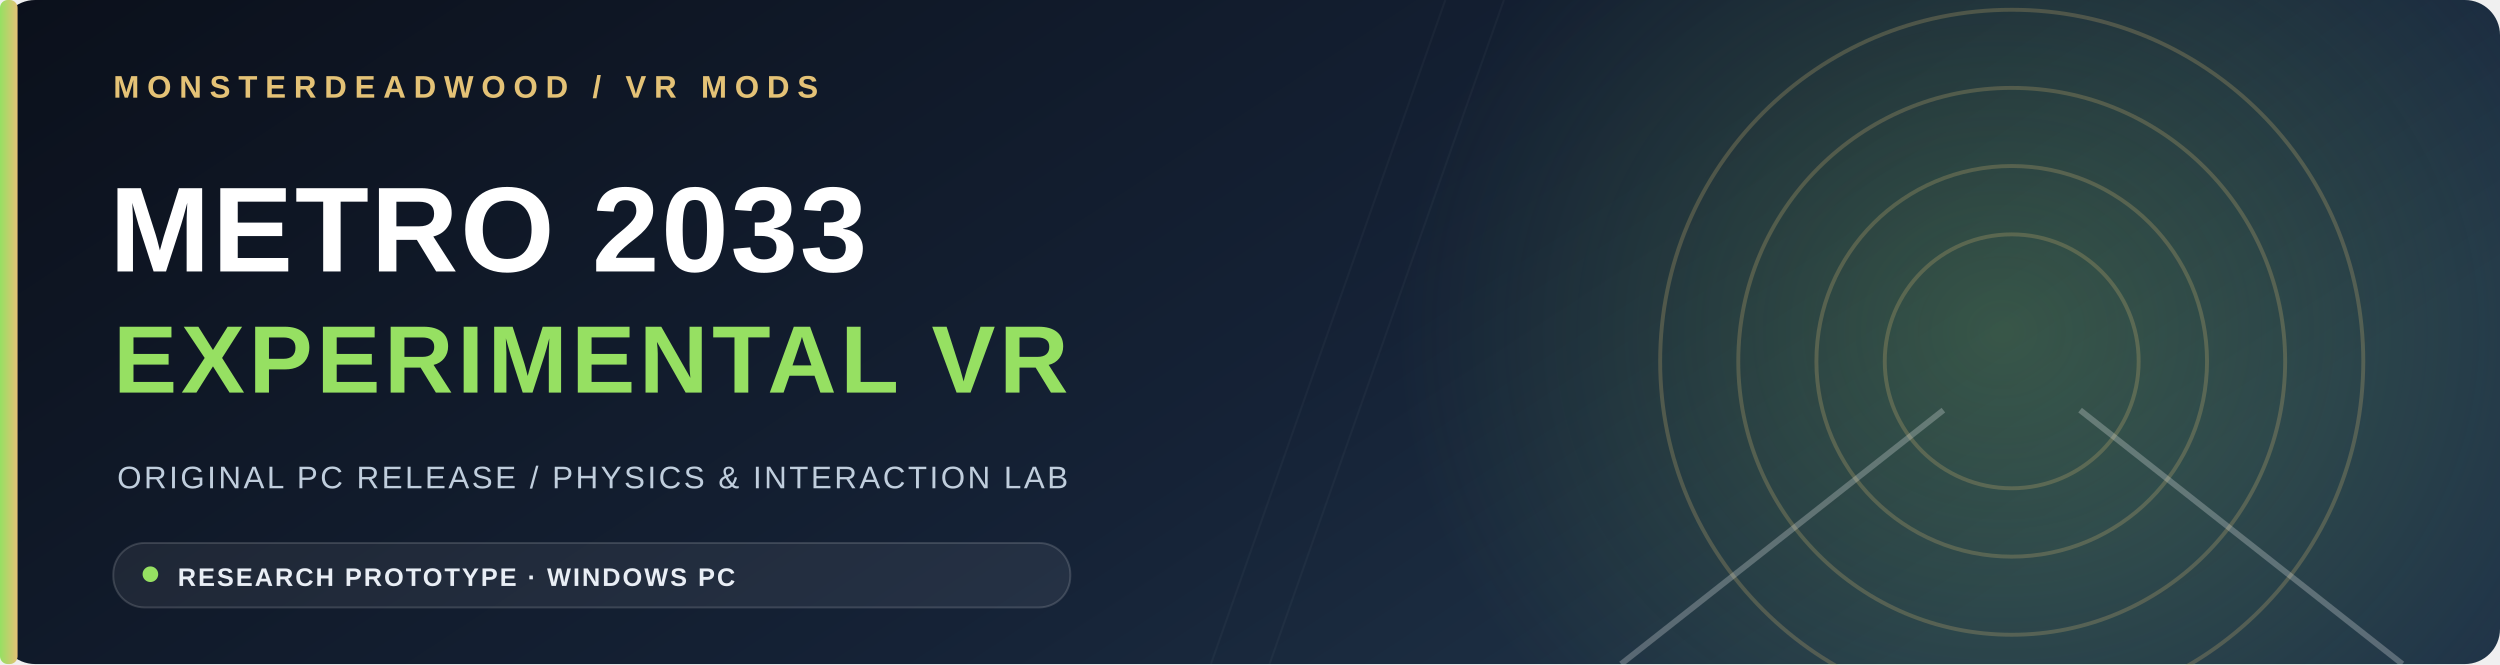
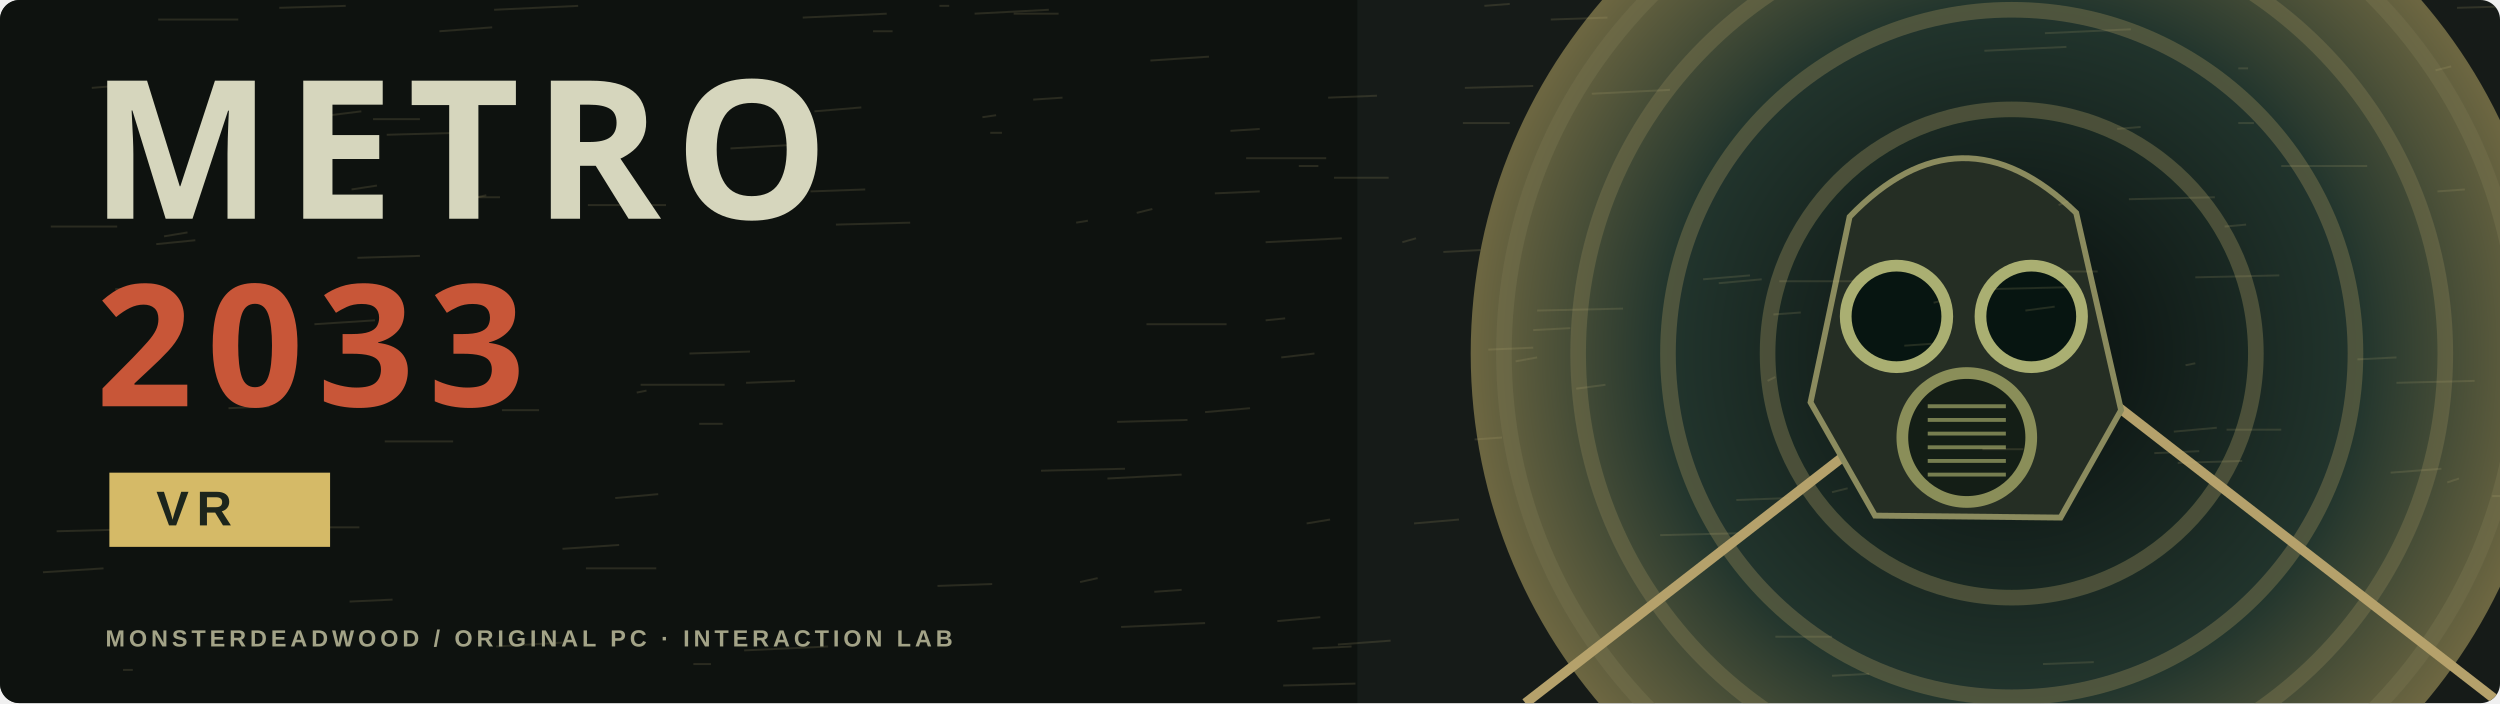
- <svg xmlns="http://www.w3.org/2000/svg" width="1280" height="340" viewBox="0 0 1280 340" role="img" aria-labelledby="title desc">
+ <svg xmlns="http://www.w3.org/2000/svg" width="1280" height="360" viewBox="0 0 1280 360" role="img" aria-labelledby="title desc">
  <defs>
-     <linearGradient id="bg" x2="1" y2=".4">
-       <stop stop-color="#0b101b" />
-       <stop offset=".65" stop-color="#152236" />
-       <stop offset="1" stop-color="#203448" />
-     </linearGradient>
-     <linearGradient id="line">
-       <stop stop-color="#96e062" />
-       <stop offset="1" stop-color="#e4c276" />
-     </linearGradient>
-     <radialGradient id="glow">
-       <stop stop-color="#96e062" stop-opacity=".23" />
-       <stop offset="1" stop-color="#96e062" stop-opacity="0" />
+     <radialGradient id="tunnel">
+       <stop stop-color="#070d0c" />
+       <stop offset=".65" stop-color="#22352d" />
+       <stop offset="1" stop-color="#6c6641" />
    </radialGradient>
+     <clipPath id="frame">
+       <rect width="1280" height="360" rx="10" />
+     </clipPath>
  </defs>
-   <rect width="1280" height="340" rx="18" fill="url(#bg)" />
-   <ellipse cx="1025" cy="170" rx="310" ry="280" fill="url(#glow)" />
-   <path d="M740 0 L620 340 M770 0 L650 340" stroke="white" opacity=".035" stroke-width="1" />
-   <circle cx="1030" cy="185" r="65" fill="none" stroke="#e4c276" stroke-width="2" opacity=".23" />
-   <circle cx="1030" cy="185" r="100" fill="none" stroke="#e4c276" stroke-width="2" opacity=".23" />
-   <circle cx="1030" cy="185" r="140" fill="none" stroke="#e4c276" stroke-width="2" opacity=".23" />
-   <circle cx="1030" cy="185" r="180" fill="none" stroke="#e4c276" stroke-width="2" opacity=".23" />
-   <path d="M830 340 L995 210 M1230 340 L1065 210" stroke="white" stroke-width="3" opacity=".25" />
-   <rect x="0" y="0" width="9" height="340" rx="4" fill="url(#line)" />
-   <g font-family="Arial,Helvetica,sans-serif">
-     <text x="58" y="50" fill="#e4c276" font-size="16" font-weight="700" letter-spacing="4">MONSTERDEADWOOD / VR MODS</text>
-     <text x="56" y="139" fill="#fff" font-size="62" font-weight="800" letter-spacing="1">METRO 2033</text>
-     <text x="58" y="201" fill="#96e062" font-size="49" font-weight="700" letter-spacing="2">EXPERIMENTAL VR</text>
-     <text x="60" y="250" fill="#c0cedd" font-size="16" letter-spacing="1.3">ORIGINAL PC RELEASE / PHYSICS &amp; INTERACTION LAB</text>
-     <rect x="58" y="278" width="490" height="33" rx="16" fill="#fff" fill-opacity=".065" stroke="#fff" stroke-opacity=".15" />
-     <circle cx="77" cy="294" r="4" fill="#96e062" />
-     <text x="91" y="300" fill="#e9eef5" font-size="13" font-weight="700" letter-spacing="1">RESEARCH PROTOTYPE · WINDOWS PC</text>
+   <g clip-path="url(#frame)">
+     <rect x="0" y="0" width="1280" height="360" fill="#161b18" />
+     <circle cx="1030" cy="181" r="277" fill="url(#tunnel)" stroke="none" stroke-width="1" />
+     <circle cx="1030" cy="181" r="125" fill="none" stroke="#726f4b" stroke-width="8" opacity=".55" />
+     <circle cx="1030" cy="181" r="176" fill="none" stroke="#726f4b" stroke-width="8" opacity=".55" />
+     <circle cx="1030" cy="181" r="222" fill="none" stroke="#726f4b" stroke-width="8" opacity=".55" />
+     <circle cx="1030" cy="181" r="260" fill="none" stroke="#726f4b" stroke-width="8" opacity=".55" />
+     <path d="M781 360 L1017 177 M1280 360 L1044 177" fill="none" stroke="#b5a16b" stroke-width="5" />
+     <path d="M947 111 Q1004 52 1063 109 L1086 210 1055 265 960 264 927 206Z" fill="#252e24" stroke="#8b8b5e" stroke-width="3" />
+     <circle cx="971" cy="162" r="26" fill="#071511" stroke="#aaaf72" stroke-width="6" />
+     <circle cx="1040" cy="162" r="26" fill="#071511" stroke="#aaaf72" stroke-width="6" />
+     <circle cx="1007" cy="224" r="33" fill="#141e16" stroke="#8a8e59" stroke-width="6" />
+     <path d="M987 208 H1027" fill="none" stroke="#777e50" stroke-width="2" />
+     <path d="M987 215 H1027" fill="none" stroke="#777e50" stroke-width="2" />
+     <path d="M987 222 H1027" fill="none" stroke="#777e50" stroke-width="2" />
+     <path d="M987 229 H1027" fill="none" stroke="#777e50" stroke-width="2" />
+     <path d="M987 236 H1027" fill="none" stroke="#777e50" stroke-width="2" />
+     <path d="M987 243 H1027" fill="none" stroke="#777e50" stroke-width="2" />
+     <rect x="0" y="0" width="695" height="360" fill="#0c100d" opacity=".82" />
+     <path d="M1168 85 l44 0" fill="none" stroke="#c1b178" stroke-width="1" opacity="0.16" />
+     <path d="M567 245 l38 -2" fill="none" stroke="#c1b178" stroke-width="1" opacity="0.16" />
+     <path d="M381 333 l43 -2" fill="none" stroke="#c1b178" stroke-width="1" opacity="0.16" />
+     <path d="M657 351 l37 -1" fill="none" stroke="#c1b178" stroke-width="1" opacity="0.16" />
+     <path d="M911 144 l44 0" fill="none" stroke="#c1b178" stroke-width="1" opacity="0.16" />
+     <path d="M617 211 l23 -2" fill="none" stroke="#c1b178" stroke-width="1" opacity="0.16" />
+     <path d="M1016 26 l42 -2" fill="none" stroke="#c1b178" stroke-width="1" opacity="0.16" />
+     <path d="M872 143 l24 -2" fill="none" stroke="#c1b178" stroke-width="1" opacity="0.16" />
+     <path d="M503 60 l7 -1" fill="none" stroke="#c1b178" stroke-width="1" opacity="0.16" />
+     <path d="M582 109 l8 -2" fill="none" stroke="#c1b178" stroke-width="1" opacity="0.16" />
+     <path d="M749 63 l24 0" fill="none" stroke="#c1b178" stroke-width="1" opacity="0.16" />
+     <path d="M1050 139 l24 0" fill="none" stroke="#c1b178" stroke-width="1" opacity="0.16" />
+     <path d="M724 268 l23 -2" fill="none" stroke="#c1b178" stroke-width="1" opacity="0.16" />
+     <path d="M807 199 l15 -2" fill="none" stroke="#c1b178" stroke-width="1" opacity="0.16" />
+     <path d="M225 16 l27 -2" fill="none" stroke="#c1b178" stroke-width="1" opacity="0.16" />
+     <path d="M1146 63 l8 0" fill="none" stroke="#c1b178" stroke-width="1" opacity="0.16" />
+     <path d="M191 61 l24 0" fill="none" stroke="#c1b178" stroke-width="1" opacity="0.16" />
+     <path d="M117 209 l21 -1" fill="none" stroke="#c1b178" stroke-width="1" opacity="0.16" />
+     <path d="M415 98 l28 -1" fill="none" stroke="#c1b178" stroke-width="1" opacity="0.16" />
+     <path d="M1224 242 l26 -2" fill="none" stroke="#c1b178" stroke-width="1" opacity="0.16" />
+     <path d="M1103 232 l23 -1" fill="none" stroke="#c1b178" stroke-width="1" opacity="0.16" />
+     <path d="M143 4 l34 -1" fill="none" stroke="#c1b178" stroke-width="1" opacity="0.16" />
+     <path d="M776 185 l11 -2" fill="none" stroke="#c1b178" stroke-width="1" opacity="0.16" />
+     <path d="M499 7 l38 -2" fill="none" stroke="#c1b178" stroke-width="1" opacity="0.16" />
+     <path d="M908 161 l14 -1" fill="none" stroke="#c1b178" stroke-width="1" opacity="0.16" />
+     <path d="M1253 247 l6 -2" fill="none" stroke="#c1b178" stroke-width="1" opacity="0.16" />
+     <path d="M179 308 l22 -1" fill="none" stroke="#c1b178" stroke-width="1" opacity="0.16" />
+     <path d="M572 216 l36 -1" fill="none" stroke="#c1b178" stroke-width="1" opacity="0.16" />
+     <path d="M533 241 l43 -1" fill="none" stroke="#c1b178" stroke-width="1" opacity="0.16" />
+     <path d="M794 10 l29 -1" fill="none" stroke="#c1b178" stroke-width="1" opacity="0.16" />
+     <path d="M665 85 l10 0" fill="none" stroke="#c1b178" stroke-width="1" opacity="0.16" />
+     <path d="M654 318 l22 -2" fill="none" stroke="#c1b178" stroke-width="1" opacity="0.16" />
+     <path d="M353 181 l31 -1" fill="none" stroke="#c1b178" stroke-width="1" opacity="0.16" />
+     <path d="M685 330 l27 -2" fill="none" stroke="#c1b178" stroke-width="1" opacity="0.16" />
+     <path d="M1047 17 l44 -2" fill="none" stroke="#c1b178" stroke-width="1" opacity="0.16" />
+     <path d="M26 116 l34 0" fill="none" stroke="#c1b178" stroke-width="1" opacity="0.16" />
+     <path d="M553 298 l9 -2" fill="none" stroke="#c1b178" stroke-width="1" opacity="0.16" />
+     <path d="M240 101 l16 0" fill="none" stroke="#c1b178" stroke-width="1" opacity="0.16" />
+     <path d="M1247 36 l8 -2" fill="none" stroke="#c1b178" stroke-width="1" opacity="0.16" />
+     <path d="M22 293 l31 -2" fill="none" stroke="#c1b178" stroke-width="1" opacity="0.16" />
+     <path d="M760 3 l13 -1" fill="none" stroke="#c1b178" stroke-width="1" opacity="0.16" />
+     <path d="M47 45 l12 -1" fill="none" stroke="#c1b178" stroke-width="1" opacity="0.16" />
+     <path d="M81 10 l41 0" fill="none" stroke="#c1b178" stroke-width="1" opacity="0.16" />
+     <path d="M1139 116 l11 -1" fill="none" stroke="#c1b178" stroke-width="1" opacity="0.16" />
+     <path d="M750 45 l35 -1" fill="none" stroke="#c1b178" stroke-width="1" opacity="0.16" />
+     <path d="M63 343 l5 0" fill="none" stroke="#c1b178" stroke-width="1" opacity="0.16" />
+     <path d="M1019 148 l43 -1" fill="none" stroke="#c1b178" stroke-width="1" opacity="0.16" />
+     <path d="M669 268 l12 -2" fill="none" stroke="#c1b178" stroke-width="1" opacity="0.16" />
+     <path d="M680 50 l25 -1" fill="none" stroke="#c1b178" stroke-width="1" opacity="0.16" />
+     <path d="M1015 230 l21 0" fill="none" stroke="#c1b178" stroke-width="1" opacity="0.16" />
+     <path d="M168 270 l16 0" fill="none" stroke="#c1b178" stroke-width="1" opacity="0.16" />
+     <path d="M529 51 l15 -1" fill="none" stroke="#c1b178" stroke-width="1" opacity="0.16" />
+     <path d="M1084 66 l12 -1" fill="none" stroke="#c1b178" stroke-width="1" opacity="0.16" />
+     <path d="M1115 237 l33 -1" fill="none" stroke="#c1b178" stroke-width="1" opacity="0.16" />
+     <path d="M481 3 l5 0" fill="none" stroke="#c1b178" stroke-width="1" opacity="0.16" />
+     <path d="M161 76 l25 0" fill="none" stroke="#c1b178" stroke-width="1" opacity="0.16" />
+     <path d="M739 129 l19 -1" fill="none" stroke="#c1b178" stroke-width="1" opacity="0.16" />
+     <path d="M1258 4 l35 -1" fill="none" stroke="#c1b178" stroke-width="1" opacity="0.16" />
+     <path d="M1227 196 l40 -1" fill="none" stroke="#c1b178" stroke-width="1" opacity="0.16" />
+     <path d="M551 114 l6 -1" fill="none" stroke="#c1b178" stroke-width="1" opacity="0.16" />
+     <path d="M326 201 l5 -1" fill="none" stroke="#c1b178" stroke-width="1" opacity="0.16" />
+     <path d="M169 59 l16 -2" fill="none" stroke="#c1b178" stroke-width="1" opacity="0.16" />
+     <path d="M785 169 l19 -1" fill="none" stroke="#c1b178" stroke-width="1" opacity="0.16" />
+     <path d="M84 121 l12 -2" fill="none" stroke="#c1b178" stroke-width="1" opacity="0.16" />
+     <path d="M328 197 l43 0" fill="none" stroke="#c1b178" stroke-width="1" opacity="0.16" />
+     <path d="M1276 254 l16 0" fill="none" stroke="#c1b178" stroke-width="1" opacity="0.16" />
+     <path d="M880 145 l22 -2" fill="none" stroke="#c1b178" stroke-width="1" opacity="0.16" />
+     <path d="M787 159 l44 -1" fill="none" stroke="#c1b178" stroke-width="1" opacity="0.16" />
+     <path d="M480 300 l28 -1" fill="none" stroke="#c1b178" stroke-width="1" opacity="0.16" />
+     <path d="M909 326 l29 0" fill="none" stroke="#c1b178" stroke-width="1" opacity="0.16" />
+     <path d="M755 225 l14 -1" fill="none" stroke="#c1b178" stroke-width="1" opacity="0.16" />
+     <path d="M447 16 l10 0" fill="none" stroke="#c1b178" stroke-width="1" opacity="0.16" />
+     <path d="M382 196 l25 -1" fill="none" stroke="#c1b178" stroke-width="1" opacity="0.16" />
+     <path d="M358 217 l12 0" fill="none" stroke="#c1b178" stroke-width="1" opacity="0.16" />
+     <path d="M198 69 l37 -1" fill="none" stroke="#c1b178" stroke-width="1" opacity="0.16" />
+     <path d="M300 291 l36 0" fill="none" stroke="#c1b178" stroke-width="1" opacity="0.16" />
+     <path d="M815 48 l40 -2" fill="none" stroke="#c1b178" stroke-width="1" opacity="0.16" />
+     <path d="M905 195 l4 -2" fill="none" stroke="#c1b178" stroke-width="1" opacity="0.16" />
+     <path d="M197 226 l35 0" fill="none" stroke="#c1b178" stroke-width="1" opacity="0.16" />
+     <path d="M1037 159 l15 -2" fill="none" stroke="#c1b178" stroke-width="1" opacity="0.16" />
+     <path d="M1113 221 l22 -2" fill="none" stroke="#c1b178" stroke-width="1" opacity="0.16" />
+     <path d="M938 346 l19 -1" fill="none" stroke="#c1b178" stroke-width="1" opacity="0.16" />
+     <path d="M519 7 l23 0" fill="none" stroke="#c1b178" stroke-width="1" opacity="0.16" />
+     <path d="M990 155 l4 -1" fill="none" stroke="#c1b178" stroke-width="1" opacity="0.16" />
+     <path d="M622 99 l23 -1" fill="none" stroke="#c1b178" stroke-width="1" opacity="0.16" />
+     <path d="M80 125 l20 -2" fill="none" stroke="#c1b178" stroke-width="1" opacity="0.16" />
+     <path d="M889 256 l27 -1" fill="none" stroke="#c1b178" stroke-width="1" opacity="0.16" />
+     <path d="M244 101 l5 -1" fill="none" stroke="#c1b178" stroke-width="1" opacity="0.16" />
+     <path d="M648 124 l39 -2" fill="none" stroke="#c1b178" stroke-width="1" opacity="0.16" />
+     <path d="M574 321 l43 -2" fill="none" stroke="#c1b178" stroke-width="1" opacity="0.16" />
+     <path d="M672 332 l20 -1" fill="none" stroke="#c1b178" stroke-width="1" opacity="0.16" />
+     <path d="M59 148 l11 0" fill="none" stroke="#c1b178" stroke-width="1" opacity="0.16" />
+     <path d="M1054 105 l5 -2" fill="none" stroke="#c1b178" stroke-width="1" opacity="0.16" />
+     <path d="M589 31 l30 -2" fill="none" stroke="#c1b178" stroke-width="1" opacity="0.16" />
+     <path d="M648 164 l10 -1" fill="none" stroke="#c1b178" stroke-width="1" opacity="0.16" />
+     <path d="M1046 340 l26 -1" fill="none" stroke="#c1b178" stroke-width="1" opacity="0.16" />
+     <path d="M718 124 l7 -2" fill="none" stroke="#c1b178" stroke-width="1" opacity="0.16" />
+     <path d="M29 272 l39 -1" fill="none" stroke="#c1b178" stroke-width="1" opacity="0.16" />
+     <path d="M183 132 l32 -1" fill="none" stroke="#c1b178" stroke-width="1" opacity="0.16" />
+     <path d="M161 166 l31 -2" fill="none" stroke="#c1b178" stroke-width="1" opacity="0.16" />
+     <path d="M683 91 l28 0" fill="none" stroke="#c1b178" stroke-width="1" opacity="0.16" />
+     <path d="M630 67 l15 -1" fill="none" stroke="#c1b178" stroke-width="1" opacity="0.16" />
+     <path d="M762 179 l23 -1" fill="none" stroke="#c1b178" stroke-width="1" opacity="0.16" />
+     <path d="M587 166 l41 0" fill="none" stroke="#c1b178" stroke-width="1" opacity="0.16" />
+     <path d="M638 81 l41 0" fill="none" stroke="#c1b178" stroke-width="1" opacity="0.16" />
+     <path d="M850 274 l41 -1" fill="none" stroke="#c1b178" stroke-width="1" opacity="0.16" />
+     <path d="M374 76 l35 -2" fill="none" stroke="#c1b178" stroke-width="1" opacity="0.16" />
+     <path d="M257 210 l19 0" fill="none" stroke="#c1b178" stroke-width="1" opacity="0.16" />
+     <path d="M591 303 l14 -1" fill="none" stroke="#c1b178" stroke-width="1" opacity="0.16" />
+     <path d="M1090 102 l44 -1" fill="none" stroke="#c1b178" stroke-width="1" opacity="0.16" />
+     <path d="M253 5 l43 -2" fill="none" stroke="#c1b178" stroke-width="1" opacity="0.16" />
+     <path d="M1248 98 l14 -1" fill="none" stroke="#c1b178" stroke-width="1" opacity="0.16" />
+     <path d="M1124 142 l43 -1" fill="none" stroke="#c1b178" stroke-width="1" opacity="0.16" />
+     <path d="M975 177 l14 -1" fill="none" stroke="#c1b178" stroke-width="1" opacity="0.16" />
+     <path d="M355 340 l9 0" fill="none" stroke="#c1b178" stroke-width="1" opacity="0.16" />
+     <path d="M1146 35 l5 0" fill="none" stroke="#c1b178" stroke-width="1" opacity="0.16" />
+     <path d="M288 281 l29 -2" fill="none" stroke="#c1b178" stroke-width="1" opacity="0.16" />
+     <path d="M254 331 l34 -2" fill="none" stroke="#c1b178" stroke-width="1" opacity="0.16" />
+     <path d="M411 9 l43 -2" fill="none" stroke="#c1b178" stroke-width="1" opacity="0.16" />
+     <path d="M1140 220 l28 0" fill="none" stroke="#c1b178" stroke-width="1" opacity="0.16" />
+     <path d="M1119 187 l5 -1" fill="none" stroke="#c1b178" stroke-width="1" opacity="0.16" />
+     <path d="M180 97 l13 -2" fill="none" stroke="#c1b178" stroke-width="1" opacity="0.16" />
+     <path d="M315 255 l22 -2" fill="none" stroke="#c1b178" stroke-width="1" opacity="0.16" />
+     <path d="M656 183 l17 -2" fill="none" stroke="#c1b178" stroke-width="1" opacity="0.16" />
+     <path d="M301 105 l40 0" fill="none" stroke="#c1b178" stroke-width="1" opacity="0.16" />
+     <path d="M417 57 l24 -2" fill="none" stroke="#c1b178" stroke-width="1" opacity="0.16" />
+     <path d="M507 68 l6 0" fill="none" stroke="#c1b178" stroke-width="1" opacity="0.16" />
+     <path d="M428 115 l38 -1" fill="none" stroke="#c1b178" stroke-width="1" opacity="0.16" />
+     <path d="M938 252 l8 -2" fill="none" stroke="#c1b178" stroke-width="1" opacity="0.16" />
+     <path d="M1207 184 l20 -1" fill="none" stroke="#c1b178" stroke-width="1" opacity="0.16" />
+     <text x="46" y="112" fill="#d6d6bd" font-family="Impact,Arial Narrow,sans-serif" font-size="99" font-weight="700" letter-spacing="7">METRO</text>
+     <text x="49" y="208" fill="#c85638" font-family="Impact,Arial Narrow,sans-serif" font-size="87" font-weight="700" letter-spacing="7">2033</text>
+     <rect x="56" y="242" width="113" height="38" fill="#d5ba67" />
+     <text x="80" y="269" fill="#1c251c" font-family="Arial Black,Arial,sans-serif" font-size="25" font-weight="700" letter-spacing="4">VR</text>
+     <text x="54" y="331" fill="#a3a387" font-family="Arial,Helvetica,sans-serif" font-size="12" font-weight="700" letter-spacing="2">MONSTERDEADWOOD  /  ORIGINAL PC · INTERACTION LAB</text>
  </g>
</svg>
